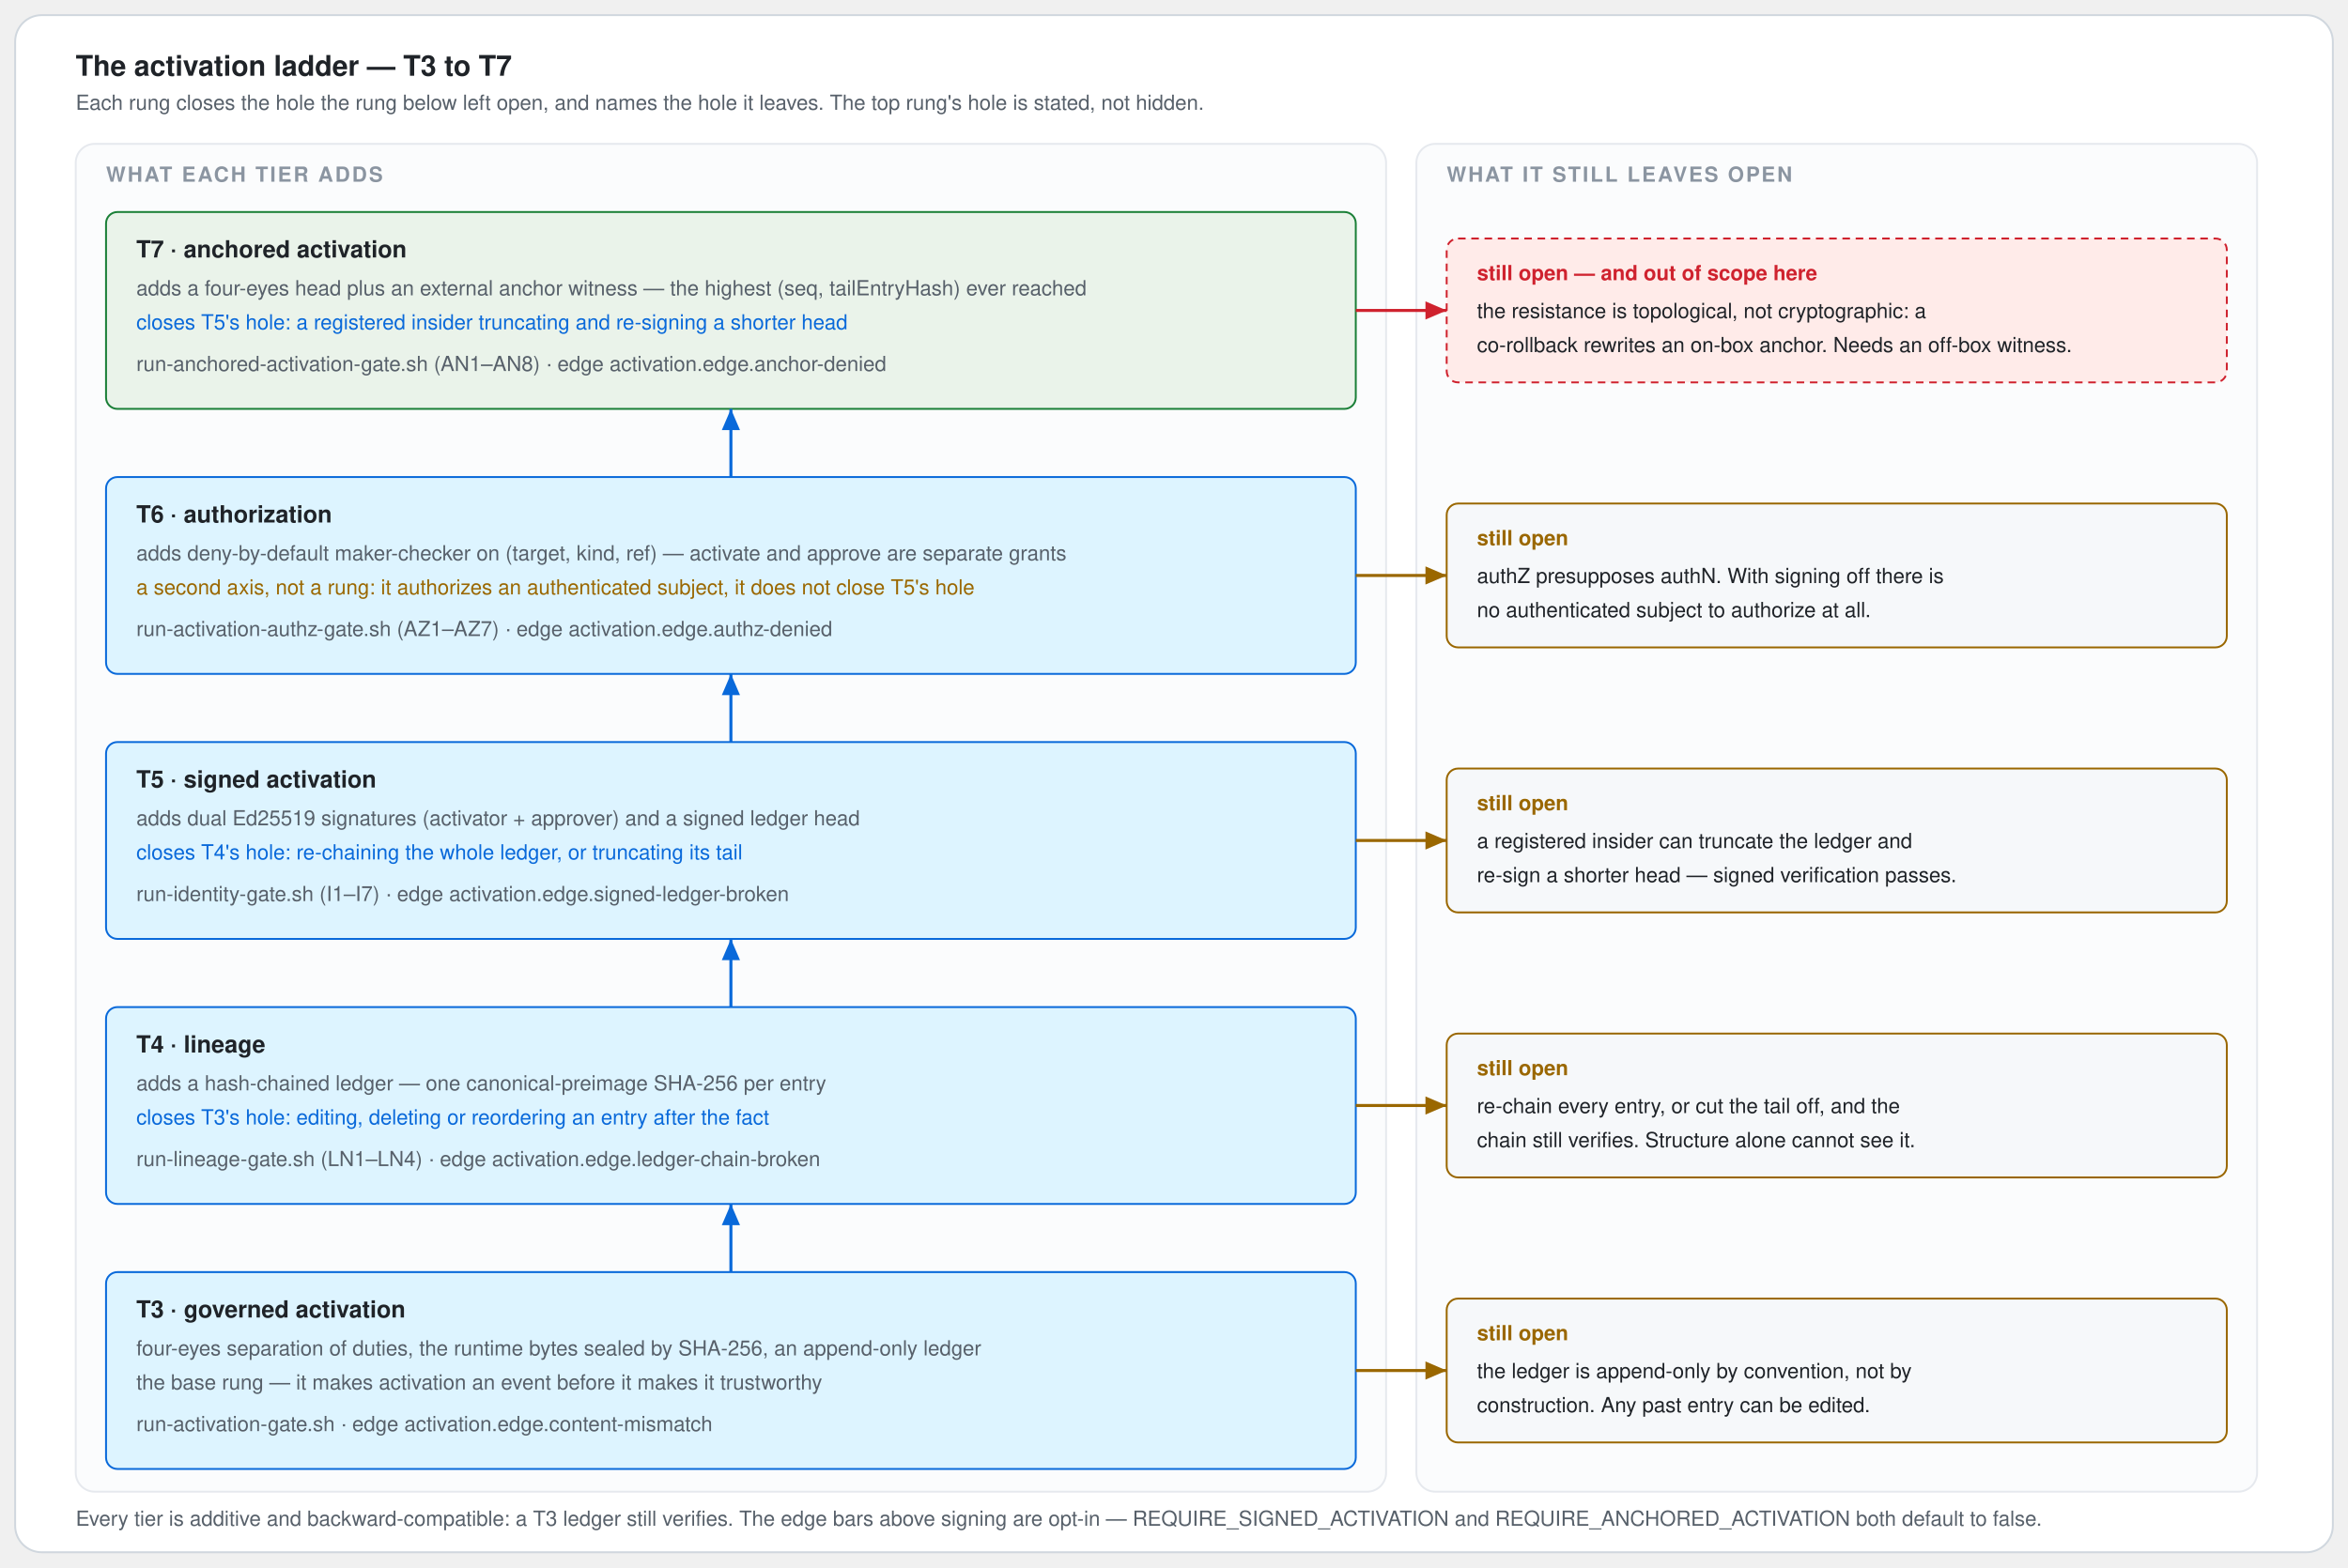
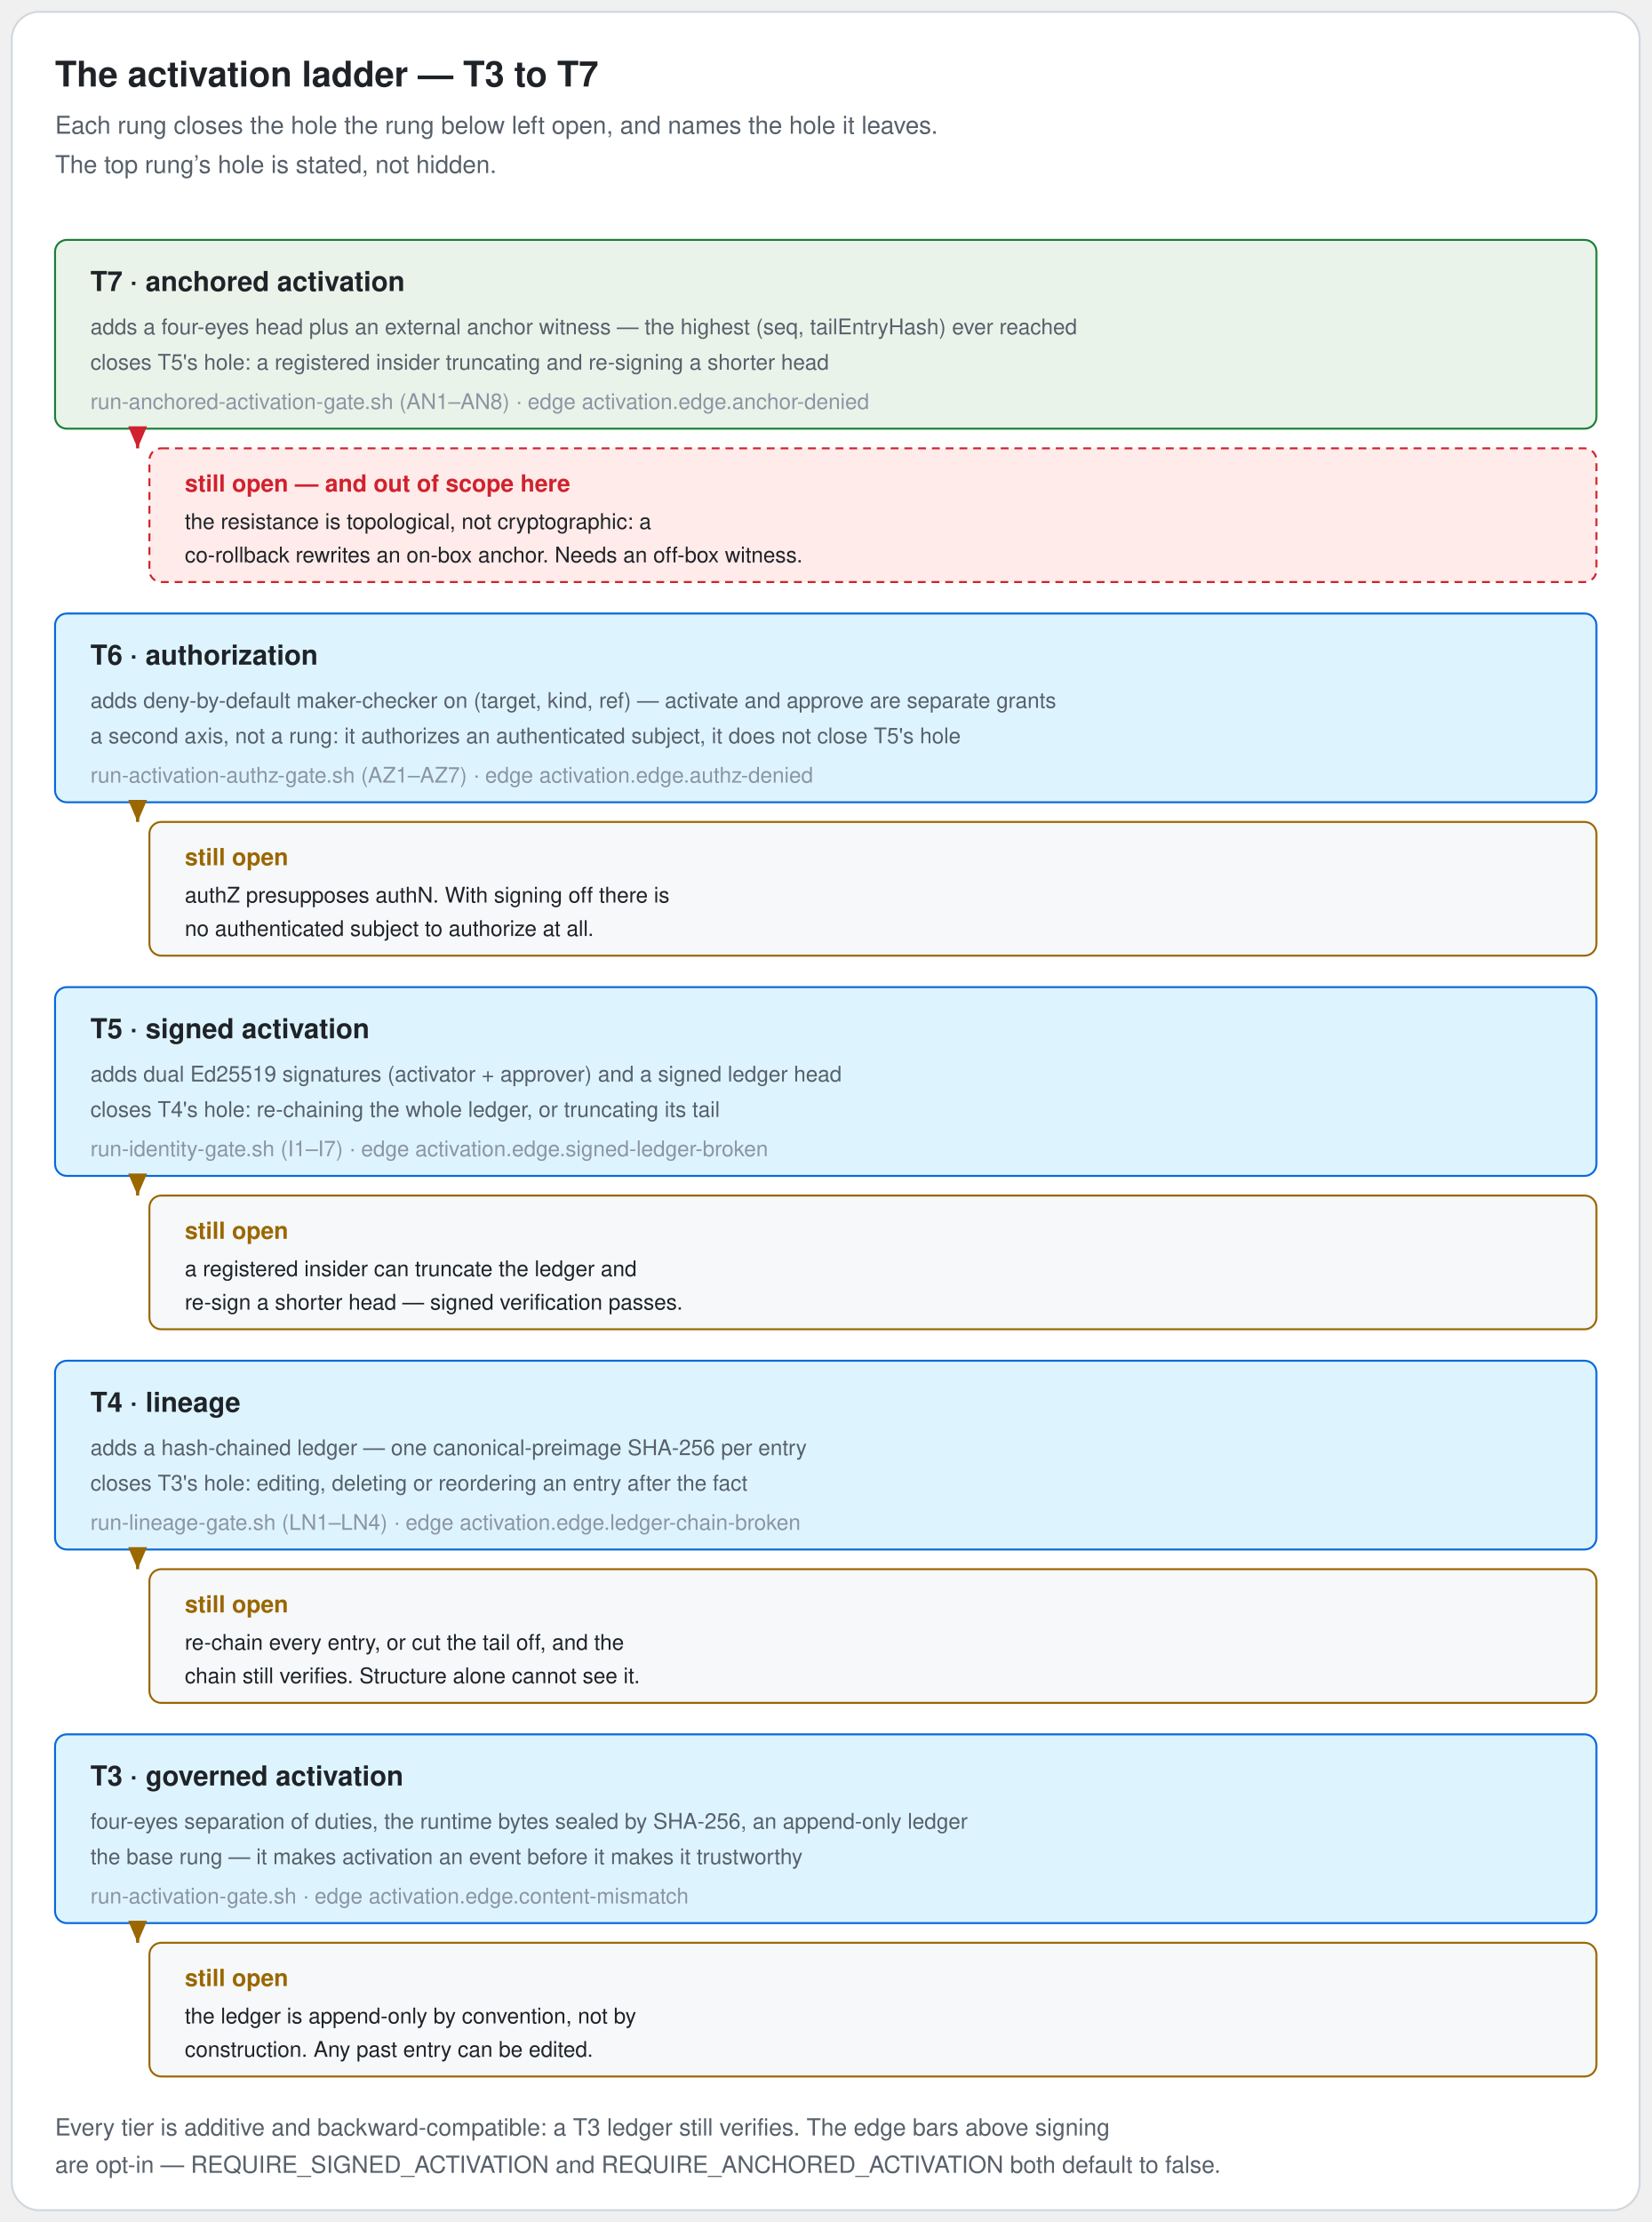
- <svg xmlns="http://www.w3.org/2000/svg" width="1240" height="828" viewBox="0 0 1240 828" font-family="-apple-system,Segoe UI,Helvetica,Arial,sans-serif">
+ <svg xmlns="http://www.w3.org/2000/svg" width="840" height="1130" viewBox="0 0 840 1130" font-family="-apple-system,Segoe UI,Helvetica,Arial,sans-serif">
  <defs>
-     <marker id="aCtrl" markerWidth="9" markerHeight="9" refX="7" refY="3" orient="auto">
-       <path d="M0,0 L7,3 L0,6 Z" fill="#0969da" />
-     </marker>
-     <marker id="aWarn" markerWidth="9" markerHeight="9" refX="7" refY="3" orient="auto">
+     <marker id="alW" markerWidth="9" markerHeight="9" refX="7" refY="3" orient="auto">
      <path d="M0,0 L7,3 L0,6 Z" fill="#9a6700" />
    </marker>
-     <marker id="aDang" markerWidth="9" markerHeight="9" refX="7" refY="3" orient="auto">
+     <marker id="alD" markerWidth="9" markerHeight="9" refX="7" refY="3" orient="auto">
      <path d="M0,0 L7,3 L0,6 Z" fill="#cf222e" />
    </marker>
  </defs>
-   <rect x="8" y="8" width="1224" height="812" rx="14" fill="#ffffff" stroke="#d0d7de" />
-   <text x="40" y="40" font-size="15" font-weight="700" fill="#1f2328">The activation ladder — T3 to T7</text>
-   <text x="40" y="58" font-size="11" fill="#57606a">Each rung closes the hole the rung below left open, and names the hole it leaves. The top rung's hole is stated, not hidden.</text>
-   <rect x="40" y="76" width="692" height="712" rx="10" fill="#fbfcfd" stroke="#e6e9ee" />
-   <text x="56" y="96" font-size="11" font-weight="700" fill="#8b95a1" letter-spacing="1">WHAT EACH TIER ADDS</text>
-   <rect x="748" y="76" width="444" height="712" rx="10" fill="#fbfcfd" stroke="#e6e9ee" />
-   <text x="764" y="96" font-size="11" font-weight="700" fill="#8b95a1" letter-spacing="1">WHAT IT STILL LEAVES OPEN</text>
-   <rect x="56" y="112" width="660" height="104" rx="6" fill="#eaf3ea" stroke="#1a7f37" />
-   <text x="72" y="136" font-size="12.5" font-weight="600" fill="#1f2328">T7 · anchored activation</text>
-   <text x="72" y="156" font-size="11" fill="#57606a">adds a four-eyes head plus an external anchor witness — the highest (seq, tailEntryHash) ever reached</text>
-   <text x="72" y="174" font-size="11" fill="#0969da">closes T5's hole: a registered insider truncating and re-signing a shorter head</text>
-   <text x="72" y="196" font-size="11" fill="#57606a">run-anchored-activation-gate.sh (AN1–AN8) · edge activation.edge.anchor-denied</text>
-   <rect x="56" y="252" width="660" height="104" rx="6" fill="#ddf4ff" stroke="#0969da" />
-   <text x="72" y="276" font-size="12.5" font-weight="600" fill="#1f2328">T6 · authorization</text>
-   <text x="72" y="296" font-size="11" fill="#57606a">adds deny-by-default maker-checker on (target, kind, ref) — activate and approve are separate grants</text>
-   <text x="72" y="314" font-size="11" fill="#9a6700">a second axis, not a rung: it authorizes an authenticated subject, it does not close T5's hole</text>
-   <text x="72" y="336" font-size="11" fill="#57606a">run-activation-authz-gate.sh (AZ1–AZ7) · edge activation.edge.authz-denied</text>
-   <rect x="56" y="392" width="660" height="104" rx="6" fill="#ddf4ff" stroke="#0969da" />
-   <text x="72" y="416" font-size="12.5" font-weight="600" fill="#1f2328">T5 · signed activation</text>
-   <text x="72" y="436" font-size="11" fill="#57606a">adds dual Ed25519 signatures (activator + approver) and a signed ledger head</text>
-   <text x="72" y="454" font-size="11" fill="#0969da">closes T4's hole: re-chaining the whole ledger, or truncating its tail</text>
-   <text x="72" y="476" font-size="11" fill="#57606a">run-identity-gate.sh (I1–I7) · edge activation.edge.signed-ledger-broken</text>
-   <rect x="56" y="532" width="660" height="104" rx="6" fill="#ddf4ff" stroke="#0969da" />
-   <text x="72" y="556" font-size="12.5" font-weight="600" fill="#1f2328">T4 · lineage</text>
-   <text x="72" y="576" font-size="11" fill="#57606a">adds a hash-chained ledger — one canonical-preimage SHA-256 per entry</text>
-   <text x="72" y="594" font-size="11" fill="#0969da">closes T3's hole: editing, deleting or reordering an entry after the fact</text>
-   <text x="72" y="616" font-size="11" fill="#57606a">run-lineage-gate.sh (LN1–LN4) · edge activation.edge.ledger-chain-broken</text>
-   <rect x="56" y="672" width="660" height="104" rx="6" fill="#ddf4ff" stroke="#0969da" />
-   <text x="72" y="696" font-size="12.5" font-weight="600" fill="#1f2328">T3 · governed activation</text>
-   <text x="72" y="716" font-size="11" fill="#57606a">four-eyes separation of duties, the runtime bytes sealed by SHA-256, an append-only ledger</text>
-   <text x="72" y="734" font-size="11" fill="#57606a">the base rung — it makes activation an event before it makes it trustworthy</text>
-   <text x="72" y="756" font-size="11" fill="#57606a">run-activation-gate.sh · edge activation.edge.content-mismatch</text>
-   <rect x="764" y="126" width="412" height="76" rx="6" fill="#ffebe9" stroke="#cf222e" stroke-dasharray="4 3" />
-   <text x="780" y="148" font-size="11" font-weight="600" fill="#cf222e">still open — and out of scope here</text>
-   <text x="780" y="168" font-size="11" fill="#1f2328">the resistance is topological, not cryptographic: a</text>
-   <text x="780" y="186" font-size="11" fill="#1f2328">co-rollback rewrites an on-box anchor. Needs an off-box witness.</text>
-   <rect x="764" y="266" width="412" height="76" rx="6" fill="#f6f8fa" stroke="#9a6700" />
-   <text x="780" y="288" font-size="11" font-weight="600" fill="#9a6700">still open</text>
-   <text x="780" y="308" font-size="11" fill="#1f2328">authZ presupposes authN. With signing off there is</text>
-   <text x="780" y="326" font-size="11" fill="#1f2328">no authenticated subject to authorize at all.</text>
-   <rect x="764" y="406" width="412" height="76" rx="6" fill="#f6f8fa" stroke="#9a6700" />
-   <text x="780" y="428" font-size="11" font-weight="600" fill="#9a6700">still open</text>
-   <text x="780" y="448" font-size="11" fill="#1f2328">a registered insider can truncate the ledger and</text>
-   <text x="780" y="466" font-size="11" fill="#1f2328">re-sign a shorter head — signed verification passes.</text>
-   <rect x="764" y="546" width="412" height="76" rx="6" fill="#f6f8fa" stroke="#9a6700" />
-   <text x="780" y="568" font-size="11" font-weight="600" fill="#9a6700">still open</text>
-   <text x="780" y="588" font-size="11" fill="#1f2328">re-chain every entry, or cut the tail off, and the</text>
-   <text x="780" y="606" font-size="11" fill="#1f2328">chain still verifies. Structure alone cannot see it.</text>
-   <rect x="764" y="686" width="412" height="76" rx="6" fill="#f6f8fa" stroke="#9a6700" />
-   <text x="780" y="708" font-size="11" font-weight="600" fill="#9a6700">still open</text>
-   <text x="780" y="728" font-size="11" fill="#1f2328">the ledger is append-only by convention, not by</text>
-   <text x="780" y="746" font-size="11" fill="#1f2328">construction. Any past entry can be edited.</text>
-   <polyline points="716,724 764,724" fill="none" stroke="#9a6700" stroke-width="1.6" marker-end="url(#aWarn)" />
-   <polyline points="716,584 764,584" fill="none" stroke="#9a6700" stroke-width="1.6" marker-end="url(#aWarn)" />
-   <polyline points="716,444 764,444" fill="none" stroke="#9a6700" stroke-width="1.6" marker-end="url(#aWarn)" />
-   <polyline points="716,304 764,304" fill="none" stroke="#9a6700" stroke-width="1.6" marker-end="url(#aWarn)" />
-   <polyline points="716,164 764,164" fill="none" stroke="#cf222e" stroke-width="1.6" marker-end="url(#aDang)" />
-   <polyline points="386,672 386,636" fill="none" stroke="#0969da" stroke-width="1.6" marker-end="url(#aCtrl)" />
-   <polyline points="386,532 386,496" fill="none" stroke="#0969da" stroke-width="1.6" marker-end="url(#aCtrl)" />
-   <polyline points="386,392 386,356" fill="none" stroke="#0969da" stroke-width="1.6" marker-end="url(#aCtrl)" />
-   <polyline points="386,252 386,216" fill="none" stroke="#0969da" stroke-width="1.6" marker-end="url(#aCtrl)" />
-   <text x="40" y="806" font-size="11" fill="#57606a">Every tier is additive and backward-compatible: a T3 ledger still verifies. The edge bars above signing are opt-in — REQUIRE_SIGNED_ACTIVATION and REQUIRE_ANCHORED_ACTIVATION both default to false.</text>
+   <rect x="6" y="6" width="828" height="1118" rx="14" fill="#ffffff" stroke="#d0d7de" />
+   <text x="28" y="44" font-size="18" font-weight="600" fill="#1f2328">The activation ladder — T3 to T7</text>
+   <text x="28" y="68" font-size="12.5" fill="#57606a">Each rung closes the hole the rung below left open, and names the hole it leaves.</text>
+   <text x="28" y="88" font-size="12.5" fill="#57606a">The top rung’s hole is stated, not hidden.</text>
+   <rect x="28" y="122" width="784" height="96" rx="6" fill="#eaf3ea" stroke="#1a7f37" />
+   <text x="46" y="148" font-size="14" font-weight="600" fill="#1f2328">T7 · anchored activation</text>
+   <text x="46" y="170" font-size="11" fill="#57606a">adds a four-eyes head plus an external anchor witness — the highest (seq, tailEntryHash) ever reached</text>
+   <text x="46" y="188" font-size="11" fill="#57606a">closes T5's hole: a registered insider truncating and re-signing a shorter head</text>
+   <text x="46" y="208" font-size="11" fill="#8b95a1">run-anchored-activation-gate.sh (AN1–AN8) · edge activation.edge.anchor-denied</text>
+   <polyline points="70,218 70,228" fill="none" stroke="#cf222e" stroke-width="1.6" marker-end="url(#alD)" />
+   <rect x="76" y="228" width="736" height="68" rx="6" fill="#ffebe9" stroke="#cf222e" stroke-dasharray="4 3" />
+   <text x="94" y="250" font-size="12" font-weight="600" fill="#cf222e">still open — and out of scope here</text>
+   <text x="94" y="269" font-size="11" fill="#1f2328">the resistance is topological, not cryptographic: a</text>
+   <text x="94" y="286" font-size="11" fill="#1f2328">co-rollback rewrites an on-box anchor. Needs an off-box witness.</text>
+   <rect x="28" y="312" width="784" height="96" rx="6" fill="#ddf4ff" stroke="#0969da" />
+   <text x="46" y="338" font-size="14" font-weight="600" fill="#1f2328">T6 · authorization</text>
+   <text x="46" y="360" font-size="11" fill="#57606a">adds deny-by-default maker-checker on (target, kind, ref) — activate and approve are separate grants</text>
+   <text x="46" y="378" font-size="11" fill="#57606a">a second axis, not a rung: it authorizes an authenticated subject, it does not close T5's hole</text>
+   <text x="46" y="398" font-size="11" fill="#8b95a1">run-activation-authz-gate.sh (AZ1–AZ7) · edge activation.edge.authz-denied</text>
+   <polyline points="70,408 70,418" fill="none" stroke="#9a6700" stroke-width="1.6" marker-end="url(#alW)" />
+   <rect x="76" y="418" width="736" height="68" rx="6" fill="#f6f8fa" stroke="#9a6700" />
+   <text x="94" y="440" font-size="12" font-weight="600" fill="#9a6700">still open</text>
+   <text x="94" y="459" font-size="11" fill="#1f2328">authZ presupposes authN. With signing off there is</text>
+   <text x="94" y="476" font-size="11" fill="#1f2328">no authenticated subject to authorize at all.</text>
+   <rect x="28" y="502" width="784" height="96" rx="6" fill="#ddf4ff" stroke="#0969da" />
+   <text x="46" y="528" font-size="14" font-weight="600" fill="#1f2328">T5 · signed activation</text>
+   <text x="46" y="550" font-size="11" fill="#57606a">adds dual Ed25519 signatures (activator + approver) and a signed ledger head</text>
+   <text x="46" y="568" font-size="11" fill="#57606a">closes T4's hole: re-chaining the whole ledger, or truncating its tail</text>
+   <text x="46" y="588" font-size="11" fill="#8b95a1">run-identity-gate.sh (I1–I7) · edge activation.edge.signed-ledger-broken</text>
+   <polyline points="70,598 70,608" fill="none" stroke="#9a6700" stroke-width="1.6" marker-end="url(#alW)" />
+   <rect x="76" y="608" width="736" height="68" rx="6" fill="#f6f8fa" stroke="#9a6700" />
+   <text x="94" y="630" font-size="12" font-weight="600" fill="#9a6700">still open</text>
+   <text x="94" y="649" font-size="11" fill="#1f2328">a registered insider can truncate the ledger and</text>
+   <text x="94" y="666" font-size="11" fill="#1f2328">re-sign a shorter head — signed verification passes.</text>
+   <rect x="28" y="692" width="784" height="96" rx="6" fill="#ddf4ff" stroke="#0969da" />
+   <text x="46" y="718" font-size="14" font-weight="600" fill="#1f2328">T4 · lineage</text>
+   <text x="46" y="740" font-size="11" fill="#57606a">adds a hash-chained ledger — one canonical-preimage SHA-256 per entry</text>
+   <text x="46" y="758" font-size="11" fill="#57606a">closes T3's hole: editing, deleting or reordering an entry after the fact</text>
+   <text x="46" y="778" font-size="11" fill="#8b95a1">run-lineage-gate.sh (LN1–LN4) · edge activation.edge.ledger-chain-broken</text>
+   <polyline points="70,788 70,798" fill="none" stroke="#9a6700" stroke-width="1.6" marker-end="url(#alW)" />
+   <rect x="76" y="798" width="736" height="68" rx="6" fill="#f6f8fa" stroke="#9a6700" />
+   <text x="94" y="820" font-size="12" font-weight="600" fill="#9a6700">still open</text>
+   <text x="94" y="839" font-size="11" fill="#1f2328">re-chain every entry, or cut the tail off, and the</text>
+   <text x="94" y="856" font-size="11" fill="#1f2328">chain still verifies. Structure alone cannot see it.</text>
+   <rect x="28" y="882" width="784" height="96" rx="6" fill="#ddf4ff" stroke="#0969da" />
+   <text x="46" y="908" font-size="14" font-weight="600" fill="#1f2328">T3 · governed activation</text>
+   <text x="46" y="930" font-size="11" fill="#57606a">four-eyes separation of duties, the runtime bytes sealed by SHA-256, an append-only ledger</text>
+   <text x="46" y="948" font-size="11" fill="#57606a">the base rung — it makes activation an event before it makes it trustworthy</text>
+   <text x="46" y="968" font-size="11" fill="#8b95a1">run-activation-gate.sh · edge activation.edge.content-mismatch</text>
+   <polyline points="70,978 70,988" fill="none" stroke="#9a6700" stroke-width="1.6" marker-end="url(#alW)" />
+   <rect x="76" y="988" width="736" height="68" rx="6" fill="#f6f8fa" stroke="#9a6700" />
+   <text x="94" y="1010" font-size="12" font-weight="600" fill="#9a6700">still open</text>
+   <text x="94" y="1029" font-size="11" fill="#1f2328">the ledger is append-only by convention, not by</text>
+   <text x="94" y="1046" font-size="11" fill="#1f2328">construction. Any past entry can be edited.</text>
+   <text x="28" y="1086" font-size="12" fill="#57606a">Every tier is additive and backward-compatible: a T3 ledger still verifies. The edge bars above signing</text>
+   <text x="28" y="1105" font-size="12" fill="#57606a">are opt-in — REQUIRE_SIGNED_ACTIVATION and REQUIRE_ANCHORED_ACTIVATION both default to false.</text>
</svg>
